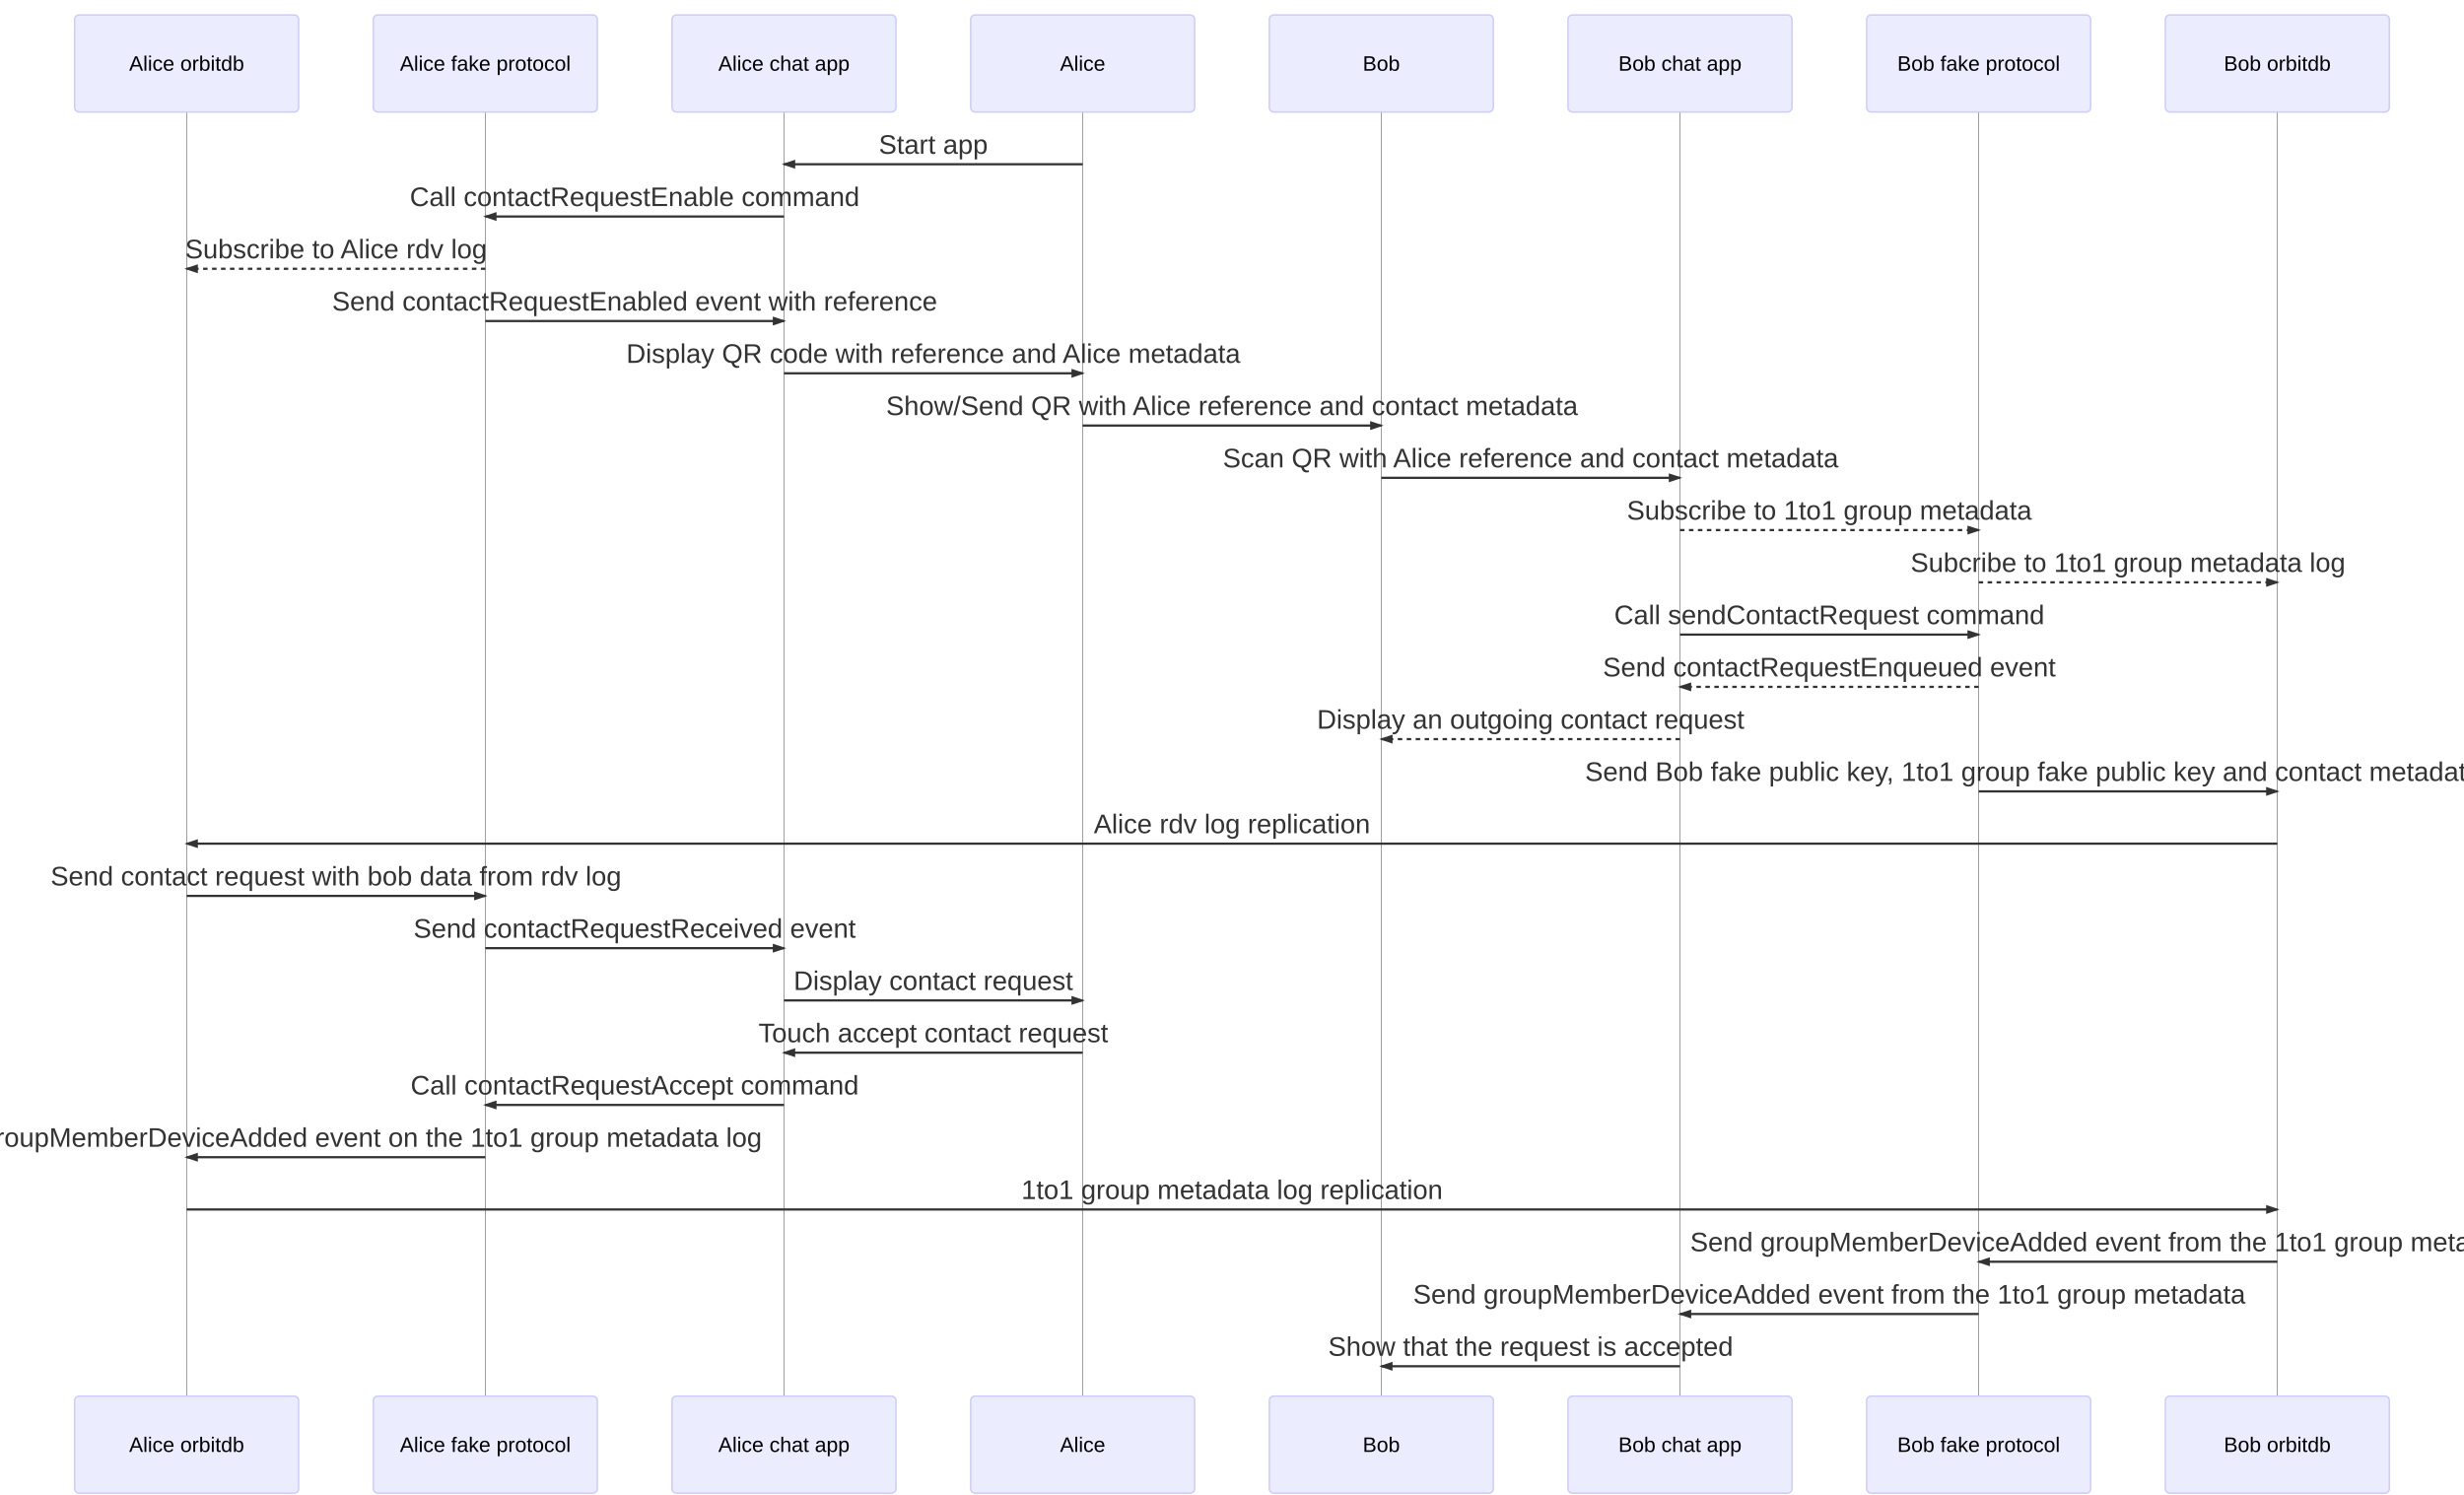
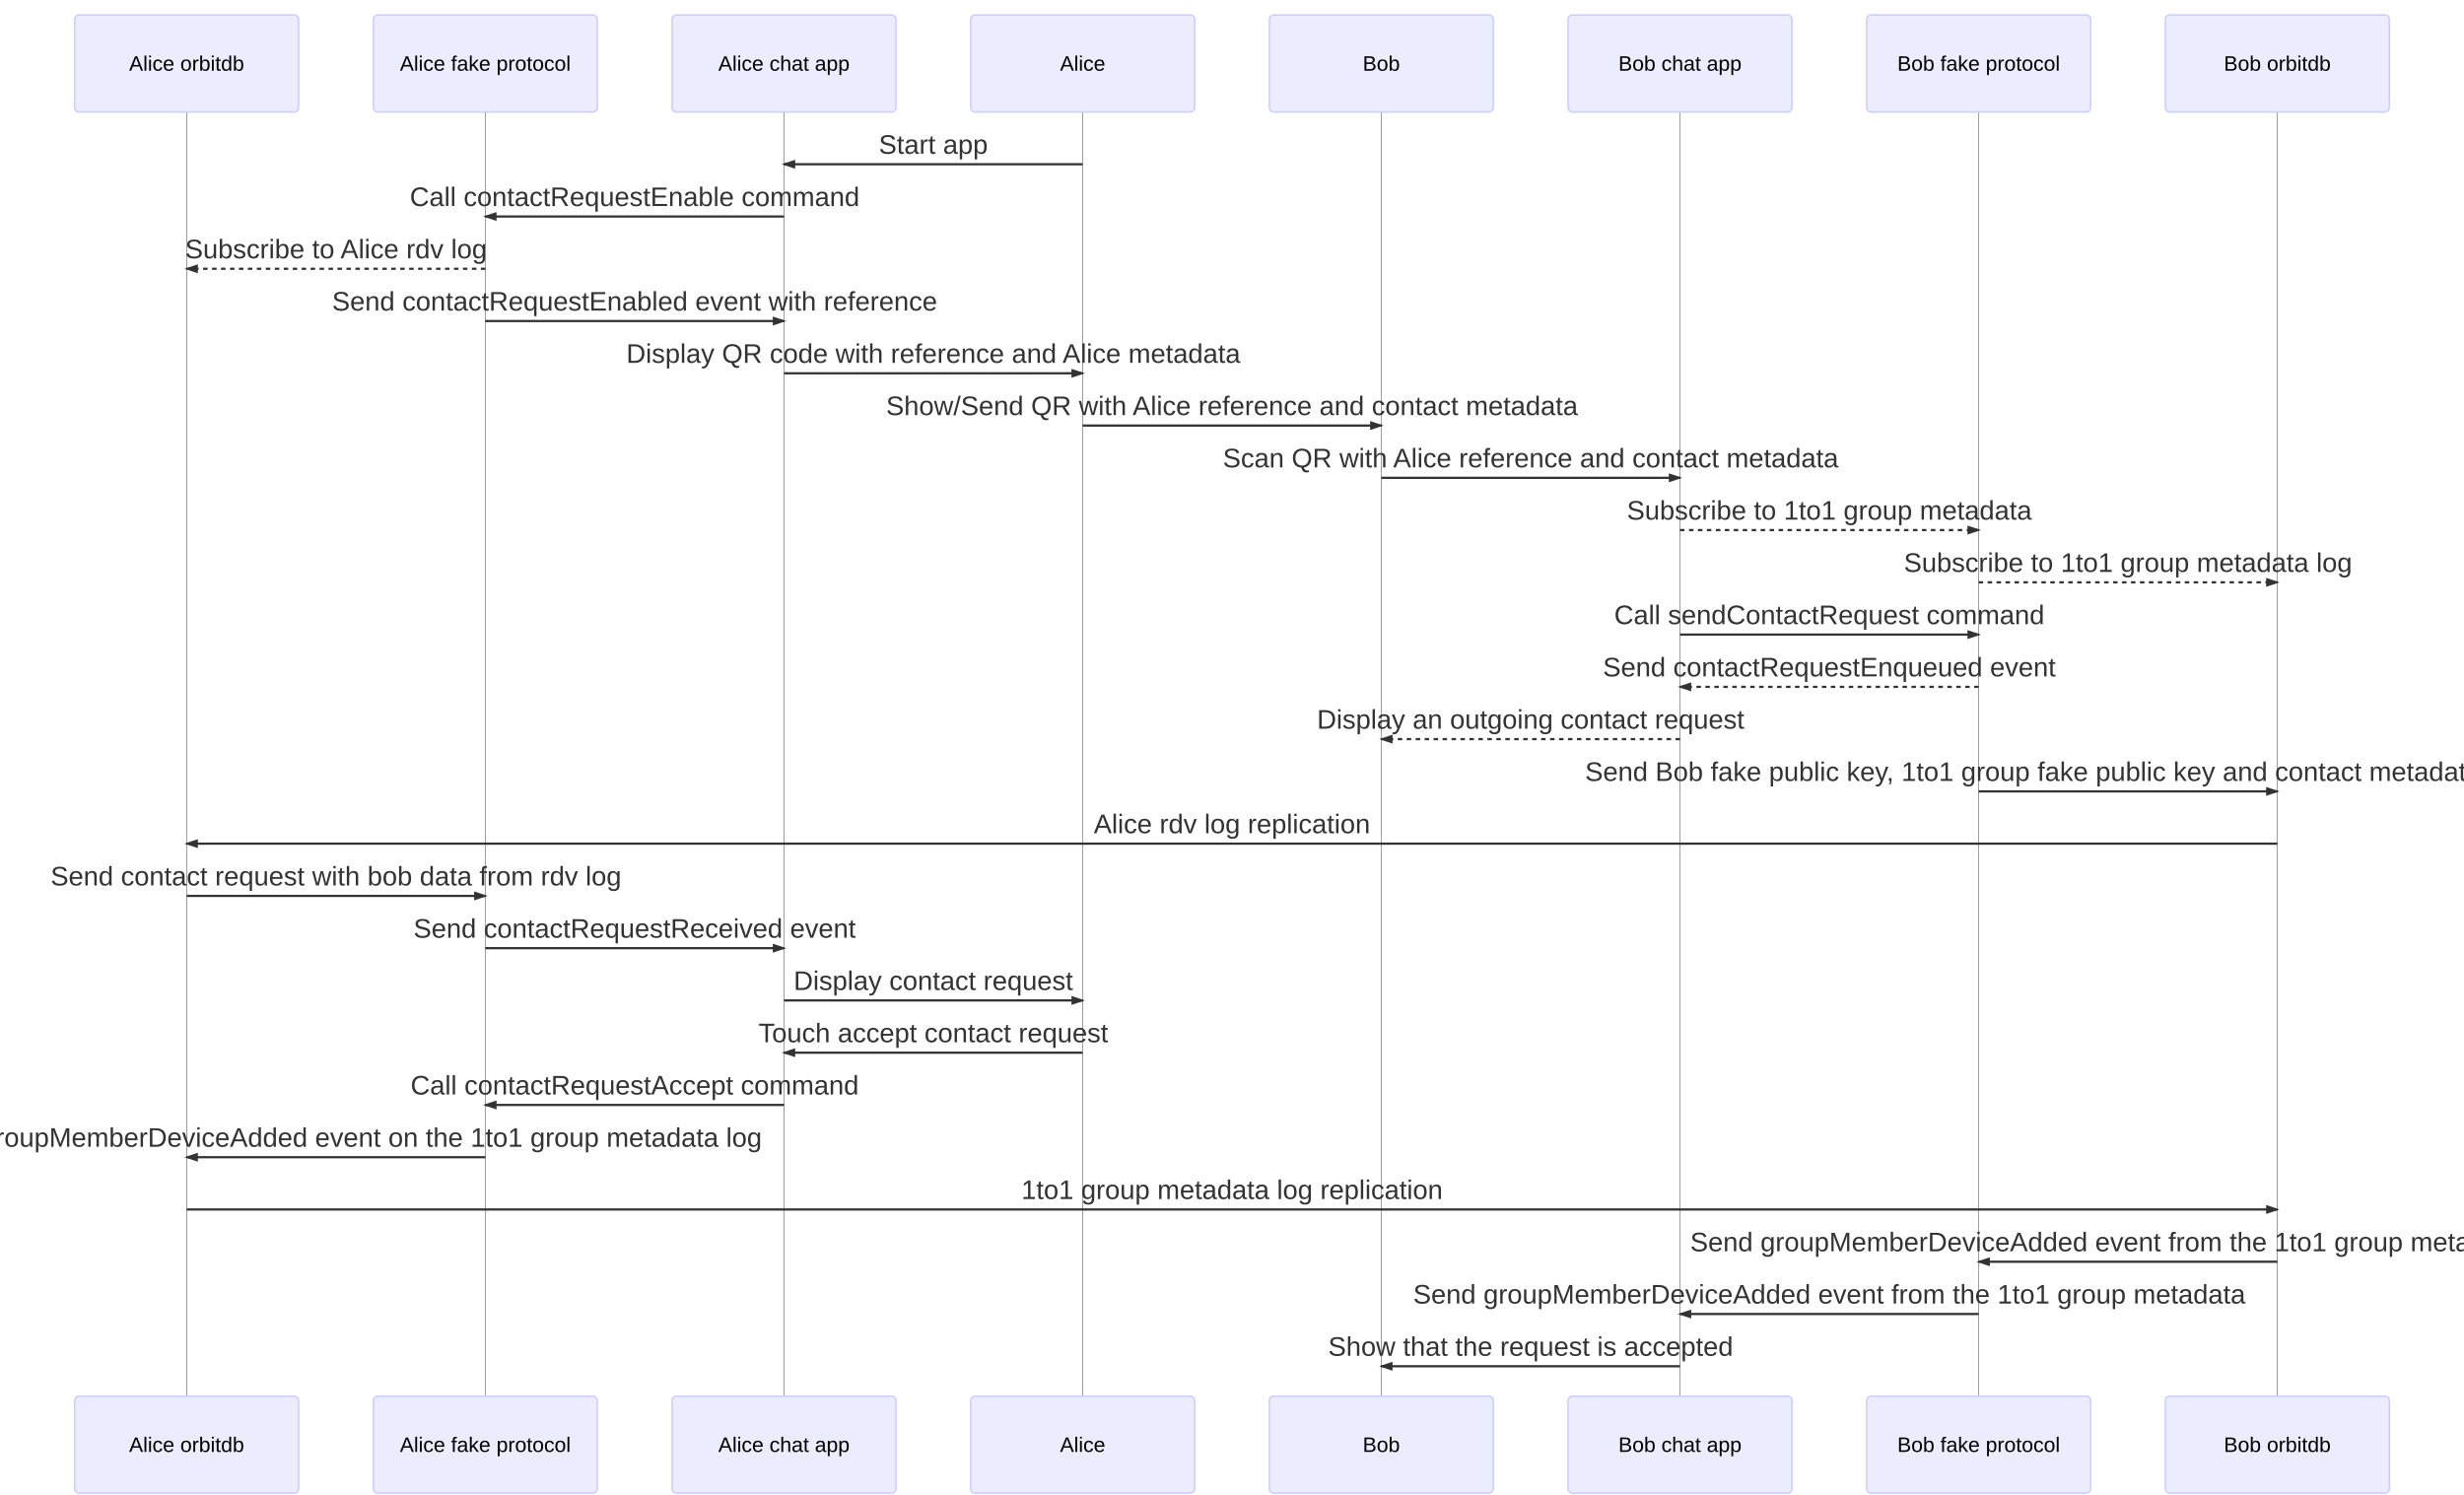
<svg xmlns="http://www.w3.org/2000/svg" style="max-width:1650px" id="mermaid-1582906928817" width="100%" height="100%" viewBox="-50 -10 1650 1001">
  <style>#mermaid-1582906928817 .actor{stroke:#ccf;fill:#ececff}#mermaid-1582906928817 text.actor{fill:#000;stroke:none}#mermaid-1582906928817 .actor-line{stroke:gray}#mermaid-1582906928817 .messageLine0,#mermaid-1582906928817 .messageLine1{stroke-width:1.5;stroke-dasharray:'2 2';stroke:#333}#mermaid-1582906928817 #arrowhead,#mermaid-1582906928817 #sequencenumber{fill:#333}#mermaid-1582906928817 #crosshead path{fill:#333!important;stroke:#333!important}#mermaid-1582906928817 .messageText{fill:#333;stroke:none}:root{--mermaid-font-family: '"trebuchet ms", verdana, arial';--mermaid-font-family: "Comic Sans MS", "Comic Sans", cursive;--mermaid-font-family: "trebuchet ms", verdana, arial}</style>
  <style>#mermaid-1582906928817{color:#9da5b4;font:400 18px/25.714px "trebuchet ms",verdana,arial}</style>
  <g>
    <line id="actor1576" x1="75" x2="75" y1="5" y2="990" stroke="#999" stroke-width=".5" class="actor-line" />
    <rect width="150" height="65" x="0" y="0" fill="#eaeaea" stroke="#666" class="actor" rx="3" ry="3" />
    <text style="text-anchor:middle;font-size:14px" x="75" y="32.5" alignment-baseline="central" class="actor" dominant-baseline="central">
      <tspan x="75" dy="0">Alice orbitdb</tspan>
    </text>
  </g>
  <g>
    <line id="actor1577" x1="275" x2="275" y1="5" y2="990" stroke="#999" stroke-width=".5" class="actor-line" />
    <rect width="150" height="65" x="200" y="0" fill="#eaeaea" stroke="#666" class="actor" rx="3" ry="3" />
    <text style="text-anchor:middle;font-size:14px" x="275" y="32.5" alignment-baseline="central" class="actor" dominant-baseline="central">
      <tspan x="275" dy="0">Alice fake protocol</tspan>
    </text>
  </g>
  <g>
    <line id="actor1578" x1="475" x2="475" y1="5" y2="990" stroke="#999" stroke-width=".5" class="actor-line" />
    <rect width="150" height="65" x="400" y="0" fill="#eaeaea" stroke="#666" class="actor" rx="3" ry="3" />
    <text style="text-anchor:middle;font-size:14px" x="475" y="32.5" alignment-baseline="central" class="actor" dominant-baseline="central">
      <tspan x="475" dy="0">Alice chat app</tspan>
    </text>
  </g>
  <g>
    <line id="actor1579" x1="675" x2="675" y1="5" y2="990" stroke="#999" stroke-width=".5" class="actor-line" />
    <rect width="150" height="65" x="600" y="0" fill="#eaeaea" stroke="#666" class="actor" rx="3" ry="3" />
    <text style="text-anchor:middle;font-size:14px" x="675" y="32.5" alignment-baseline="central" class="actor" dominant-baseline="central">
      <tspan x="675" dy="0">Alice</tspan>
    </text>
  </g>
  <g>
    <line id="actor1580" x1="875" x2="875" y1="5" y2="990" stroke="#999" stroke-width=".5" class="actor-line" />
    <rect width="150" height="65" x="800" y="0" fill="#eaeaea" stroke="#666" class="actor" rx="3" ry="3" />
    <text style="text-anchor:middle;font-size:14px" x="875" y="32.5" alignment-baseline="central" class="actor" dominant-baseline="central">
      <tspan x="875" dy="0">Bob</tspan>
    </text>
  </g>
  <g>
    <line id="actor1581" x1="1075" x2="1075" y1="5" y2="990" stroke="#999" stroke-width=".5" class="actor-line" />
    <rect width="150" height="65" x="1000" y="0" fill="#eaeaea" stroke="#666" class="actor" rx="3" ry="3" />
    <text style="text-anchor:middle;font-size:14px" x="1075" y="32.5" alignment-baseline="central" class="actor" dominant-baseline="central">
      <tspan x="1075" dy="0">Bob chat app</tspan>
    </text>
  </g>
  <g>
    <line id="actor1582" x1="1275" x2="1275" y1="5" y2="990" stroke="#999" stroke-width=".5" class="actor-line" />
    <rect width="150" height="65" x="1200" y="0" fill="#eaeaea" stroke="#666" class="actor" rx="3" ry="3" />
    <text style="text-anchor:middle;font-size:14px" x="1275" y="32.5" alignment-baseline="central" class="actor" dominant-baseline="central">
      <tspan x="1275" dy="0">Bob fake protocol</tspan>
    </text>
  </g>
  <g>
    <line id="actor1583" x1="1475" x2="1475" y1="5" y2="990" stroke="#999" stroke-width=".5" class="actor-line" />
    <rect width="150" height="65" x="1400" y="0" fill="#eaeaea" stroke="#666" class="actor" rx="3" ry="3" />
    <text style="text-anchor:middle;font-size:14px" x="1475" y="32.5" alignment-baseline="central" class="actor" dominant-baseline="central">
      <tspan x="1475" dy="0">Bob orbitdb</tspan>
    </text>
  </g>
  <defs>
    <marker id="arrowhead" markerHeight="4" markerWidth="6" orient="auto" refX="5" refY="2">
      <path d="M 0,0 V 4 L6,2 Z" />
    </marker>
  </defs>
  <defs>
    <marker id="crosshead" markerHeight="8" markerWidth="15" orient="auto" refX="16" refY="4">
      <path style="stroke-dasharray:0,0" fill="#000" stroke="#000" stroke-width="1" d="M 9,2 V 6 L16,4 Z" />
      <path style="stroke-dasharray:0,0" fill="none" stroke="#000" stroke-width="1" d="M 0,1 L 6,7 M 6,1 L 0,7" />
    </marker>
  </defs>
  <defs>
    <marker id="sequencenumber" markerHeight="40" markerWidth="60" orient="auto" refX="15" refY="15">
      <circle cx="15" cy="15" r="6" />
    </marker>
  </defs>
  <g>
    <text style="text-anchor:middle" x="575" y="93" class="messageText">Start app</text>
    <line style="fill:none" x1="675" x2="475" y1="100" y2="100" stroke="#000" stroke-width="2" marker-end="url(#arrowhead)" class="messageLine0" />
  </g>
  <g>
    <text style="text-anchor:middle" x="375" y="128" class="messageText">Call contactRequestEnable command</text>
    <line style="fill:none" x1="475" x2="275" y1="135" y2="135" stroke="#000" stroke-width="2" marker-end="url(#arrowhead)" class="messageLine0" />
  </g>
  <g>
    <text style="text-anchor:middle" x="175" y="163" class="messageText">Subscribe to Alice rdv log</text>
    <line style="stroke-dasharray:3,3;fill:none" x1="275" x2="75" y1="170" y2="170" stroke="#000" stroke-width="2" marker-end="url(#arrowhead)" class="messageLine1" />
  </g>
  <g>
    <text style="text-anchor:middle" x="375" y="198" class="messageText">Send contactRequestEnabled event with reference</text>
    <line style="fill:none" x1="275" x2="475" y1="205" y2="205" stroke="#000" stroke-width="2" marker-end="url(#arrowhead)" class="messageLine0" />
  </g>
  <g>
    <text style="text-anchor:middle" x="575" y="233" class="messageText">Display QR code with reference and Alice metadata</text>
    <line style="fill:none" x1="475" x2="675" y1="240" y2="240" stroke="#000" stroke-width="2" marker-end="url(#arrowhead)" class="messageLine0" />
  </g>
  <g>
    <text style="text-anchor:middle" x="775" y="268" class="messageText">Show/Send QR with Alice reference and contact metadata</text>
    <line style="fill:none" x1="675" x2="875" y1="275" y2="275" stroke="#000" stroke-width="2" marker-end="url(#arrowhead)" class="messageLine0" />
  </g>
  <g>
    <text style="text-anchor:middle" x="975" y="303" class="messageText">Scan QR with Alice reference and contact metadata</text>
    <line style="fill:none" x1="875" x2="1075" y1="310" y2="310" stroke="#000" stroke-width="2" marker-end="url(#arrowhead)" class="messageLine0" />
  </g>
  <g>
    <text style="text-anchor:middle" x="1175" y="338" class="messageText">Subscribe to 1to1 group metadata</text>
    <line style="stroke-dasharray:3,3;fill:none" x1="1075" x2="1275" y1="345" y2="345" stroke="#000" stroke-width="2" marker-end="url(#arrowhead)" class="messageLine1" />
  </g>
  <g>
-     <text style="text-anchor:middle" x="1375" y="373" class="messageText">Subcribe to 1to1 group metadata log</text>
+     <text style="text-anchor:middle" x="1375" y="373" class="messageText">Subscribe to 1to1 group metadata log</text>
    <line style="stroke-dasharray:3,3;fill:none" x1="1275" x2="1475" y1="380" y2="380" stroke="#000" stroke-width="2" marker-end="url(#arrowhead)" class="messageLine1" />
  </g>
  <g>
    <text style="text-anchor:middle" x="1175" y="408" class="messageText">Call sendContactRequest command</text>
    <line style="fill:none" x1="1075" x2="1275" y1="415" y2="415" stroke="#000" stroke-width="2" marker-end="url(#arrowhead)" class="messageLine0" />
  </g>
  <g>
    <text style="text-anchor:middle" x="1175" y="443" class="messageText">Send contactRequestEnqueued event</text>
    <line style="stroke-dasharray:3,3;fill:none" x1="1275" x2="1075" y1="450" y2="450" stroke="#000" stroke-width="2" marker-end="url(#arrowhead)" class="messageLine1" />
  </g>
  <g>
    <text style="text-anchor:middle" x="975" y="478" class="messageText">Display an outgoing contact request</text>
    <line style="stroke-dasharray:3,3;fill:none" x1="1075" x2="875" y1="485" y2="485" stroke="#000" stroke-width="2" marker-end="url(#arrowhead)" class="messageLine1" />
  </g>
  <g>
    <text style="text-anchor:middle" x="1375" y="513" class="messageText">Send Bob fake public key, 1to1 group fake public key and contact metadata on Alice rdv log</text>
    <line style="fill:none" x1="1275" x2="1475" y1="520" y2="520" stroke="#000" stroke-width="2" marker-end="url(#arrowhead)" class="messageLine0" />
  </g>
  <g>
    <text style="text-anchor:middle" x="775" y="548" class="messageText">Alice rdv log replication</text>
    <line style="fill:none" x1="1475" x2="75" y1="555" y2="555" stroke="#000" stroke-width="2" marker-end="url(#arrowhead)" class="messageLine0" />
  </g>
  <g>
    <text style="text-anchor:middle" x="175" y="583" class="messageText">Send contact request with bob data from rdv log</text>
    <line style="fill:none" x1="75" x2="275" y1="590" y2="590" stroke="#000" stroke-width="2" marker-end="url(#arrowhead)" class="messageLine0" />
  </g>
  <g>
    <text style="text-anchor:middle" x="375" y="618" class="messageText">Send contactRequestReceived event</text>
    <line style="fill:none" x1="275" x2="475" y1="625" y2="625" stroke="#000" stroke-width="2" marker-end="url(#arrowhead)" class="messageLine0" />
  </g>
  <g>
    <text style="text-anchor:middle" x="575" y="653" class="messageText">Display contact request</text>
    <line style="fill:none" x1="475" x2="675" y1="660" y2="660" stroke="#000" stroke-width="2" marker-end="url(#arrowhead)" class="messageLine0" />
  </g>
  <g>
    <text style="text-anchor:middle" x="575" y="688" class="messageText">Touch accept contact request</text>
    <line style="fill:none" x1="675" x2="475" y1="695" y2="695" stroke="#000" stroke-width="2" marker-end="url(#arrowhead)" class="messageLine0" />
  </g>
  <g>
    <text style="text-anchor:middle" x="375" y="723" class="messageText">Call contactRequestAccept command</text>
    <line style="fill:none" x1="475" x2="275" y1="730" y2="730" stroke="#000" stroke-width="2" marker-end="url(#arrowhead)" class="messageLine0" />
  </g>
  <g>
    <text style="text-anchor:middle" x="175" y="758" class="messageText">Send groupMemberDeviceAdded event on the 1to1 group metadata log</text>
    <line style="fill:none" x1="275" x2="75" y1="765" y2="765" stroke="#000" stroke-width="2" marker-end="url(#arrowhead)" class="messageLine0" />
  </g>
  <g>
    <text style="text-anchor:middle" x="775" y="793" class="messageText">1to1 group metadata log replication</text>
    <line style="fill:none" x1="75" x2="1475" y1="800" y2="800" stroke="#000" stroke-width="2" marker-end="url(#arrowhead)" class="messageLine0" />
  </g>
  <g>
    <text style="text-anchor:middle" x="1375" y="828" class="messageText">Send groupMemberDeviceAdded event from the 1to1 group metadata log</text>
    <line style="fill:none" x1="1475" x2="1275" y1="835" y2="835" stroke="#000" stroke-width="2" marker-end="url(#arrowhead)" class="messageLine0" />
  </g>
  <g>
    <text style="text-anchor:middle" x="1175" y="863" class="messageText">Send groupMemberDeviceAdded event from the 1to1 group metadata</text>
    <line style="fill:none" x1="1275" x2="1075" y1="870" y2="870" stroke="#000" stroke-width="2" marker-end="url(#arrowhead)" class="messageLine0" />
  </g>
  <g>
    <text style="text-anchor:middle" x="975" y="898" class="messageText">Show that the request is accepted</text>
    <line style="fill:none" x1="1075" x2="875" y1="905" y2="905" stroke="#000" stroke-width="2" marker-end="url(#arrowhead)" class="messageLine0" />
  </g>
  <g>
    <rect width="150" height="65" x="0" y="925" fill="#eaeaea" stroke="#666" class="actor" rx="3" ry="3" />
    <text style="text-anchor:middle;font-size:14px" x="75" y="957.5" alignment-baseline="central" class="actor" dominant-baseline="central">
      <tspan x="75" dy="0">Alice orbitdb</tspan>
    </text>
  </g>
  <g>
    <rect width="150" height="65" x="200" y="925" fill="#eaeaea" stroke="#666" class="actor" rx="3" ry="3" />
    <text style="text-anchor:middle;font-size:14px" x="275" y="957.5" alignment-baseline="central" class="actor" dominant-baseline="central">
      <tspan x="275" dy="0">Alice fake protocol</tspan>
    </text>
  </g>
  <g>
    <rect width="150" height="65" x="400" y="925" fill="#eaeaea" stroke="#666" class="actor" rx="3" ry="3" />
    <text style="text-anchor:middle;font-size:14px" x="475" y="957.5" alignment-baseline="central" class="actor" dominant-baseline="central">
      <tspan x="475" dy="0">Alice chat app</tspan>
    </text>
  </g>
  <g>
    <rect width="150" height="65" x="600" y="925" fill="#eaeaea" stroke="#666" class="actor" rx="3" ry="3" />
    <text style="text-anchor:middle;font-size:14px" x="675" y="957.5" alignment-baseline="central" class="actor" dominant-baseline="central">
      <tspan x="675" dy="0">Alice</tspan>
    </text>
  </g>
  <g>
    <rect width="150" height="65" x="800" y="925" fill="#eaeaea" stroke="#666" class="actor" rx="3" ry="3" />
    <text style="text-anchor:middle;font-size:14px" x="875" y="957.5" alignment-baseline="central" class="actor" dominant-baseline="central">
      <tspan x="875" dy="0">Bob</tspan>
    </text>
  </g>
  <g>
    <rect width="150" height="65" x="1000" y="925" fill="#eaeaea" stroke="#666" class="actor" rx="3" ry="3" />
    <text style="text-anchor:middle;font-size:14px" x="1075" y="957.5" alignment-baseline="central" class="actor" dominant-baseline="central">
      <tspan x="1075" dy="0">Bob chat app</tspan>
    </text>
  </g>
  <g>
    <rect width="150" height="65" x="1200" y="925" fill="#eaeaea" stroke="#666" class="actor" rx="3" ry="3" />
    <text style="text-anchor:middle;font-size:14px" x="1275" y="957.5" alignment-baseline="central" class="actor" dominant-baseline="central">
      <tspan x="1275" dy="0">Bob fake protocol</tspan>
    </text>
  </g>
  <g>
    <rect width="150" height="65" x="1400" y="925" fill="#eaeaea" stroke="#666" class="actor" rx="3" ry="3" />
    <text style="text-anchor:middle;font-size:14px" x="1475" y="957.5" alignment-baseline="central" class="actor" dominant-baseline="central">
      <tspan x="1475" dy="0">Bob orbitdb</tspan>
    </text>
  </g>
  <style type="text/css" />
</svg>
